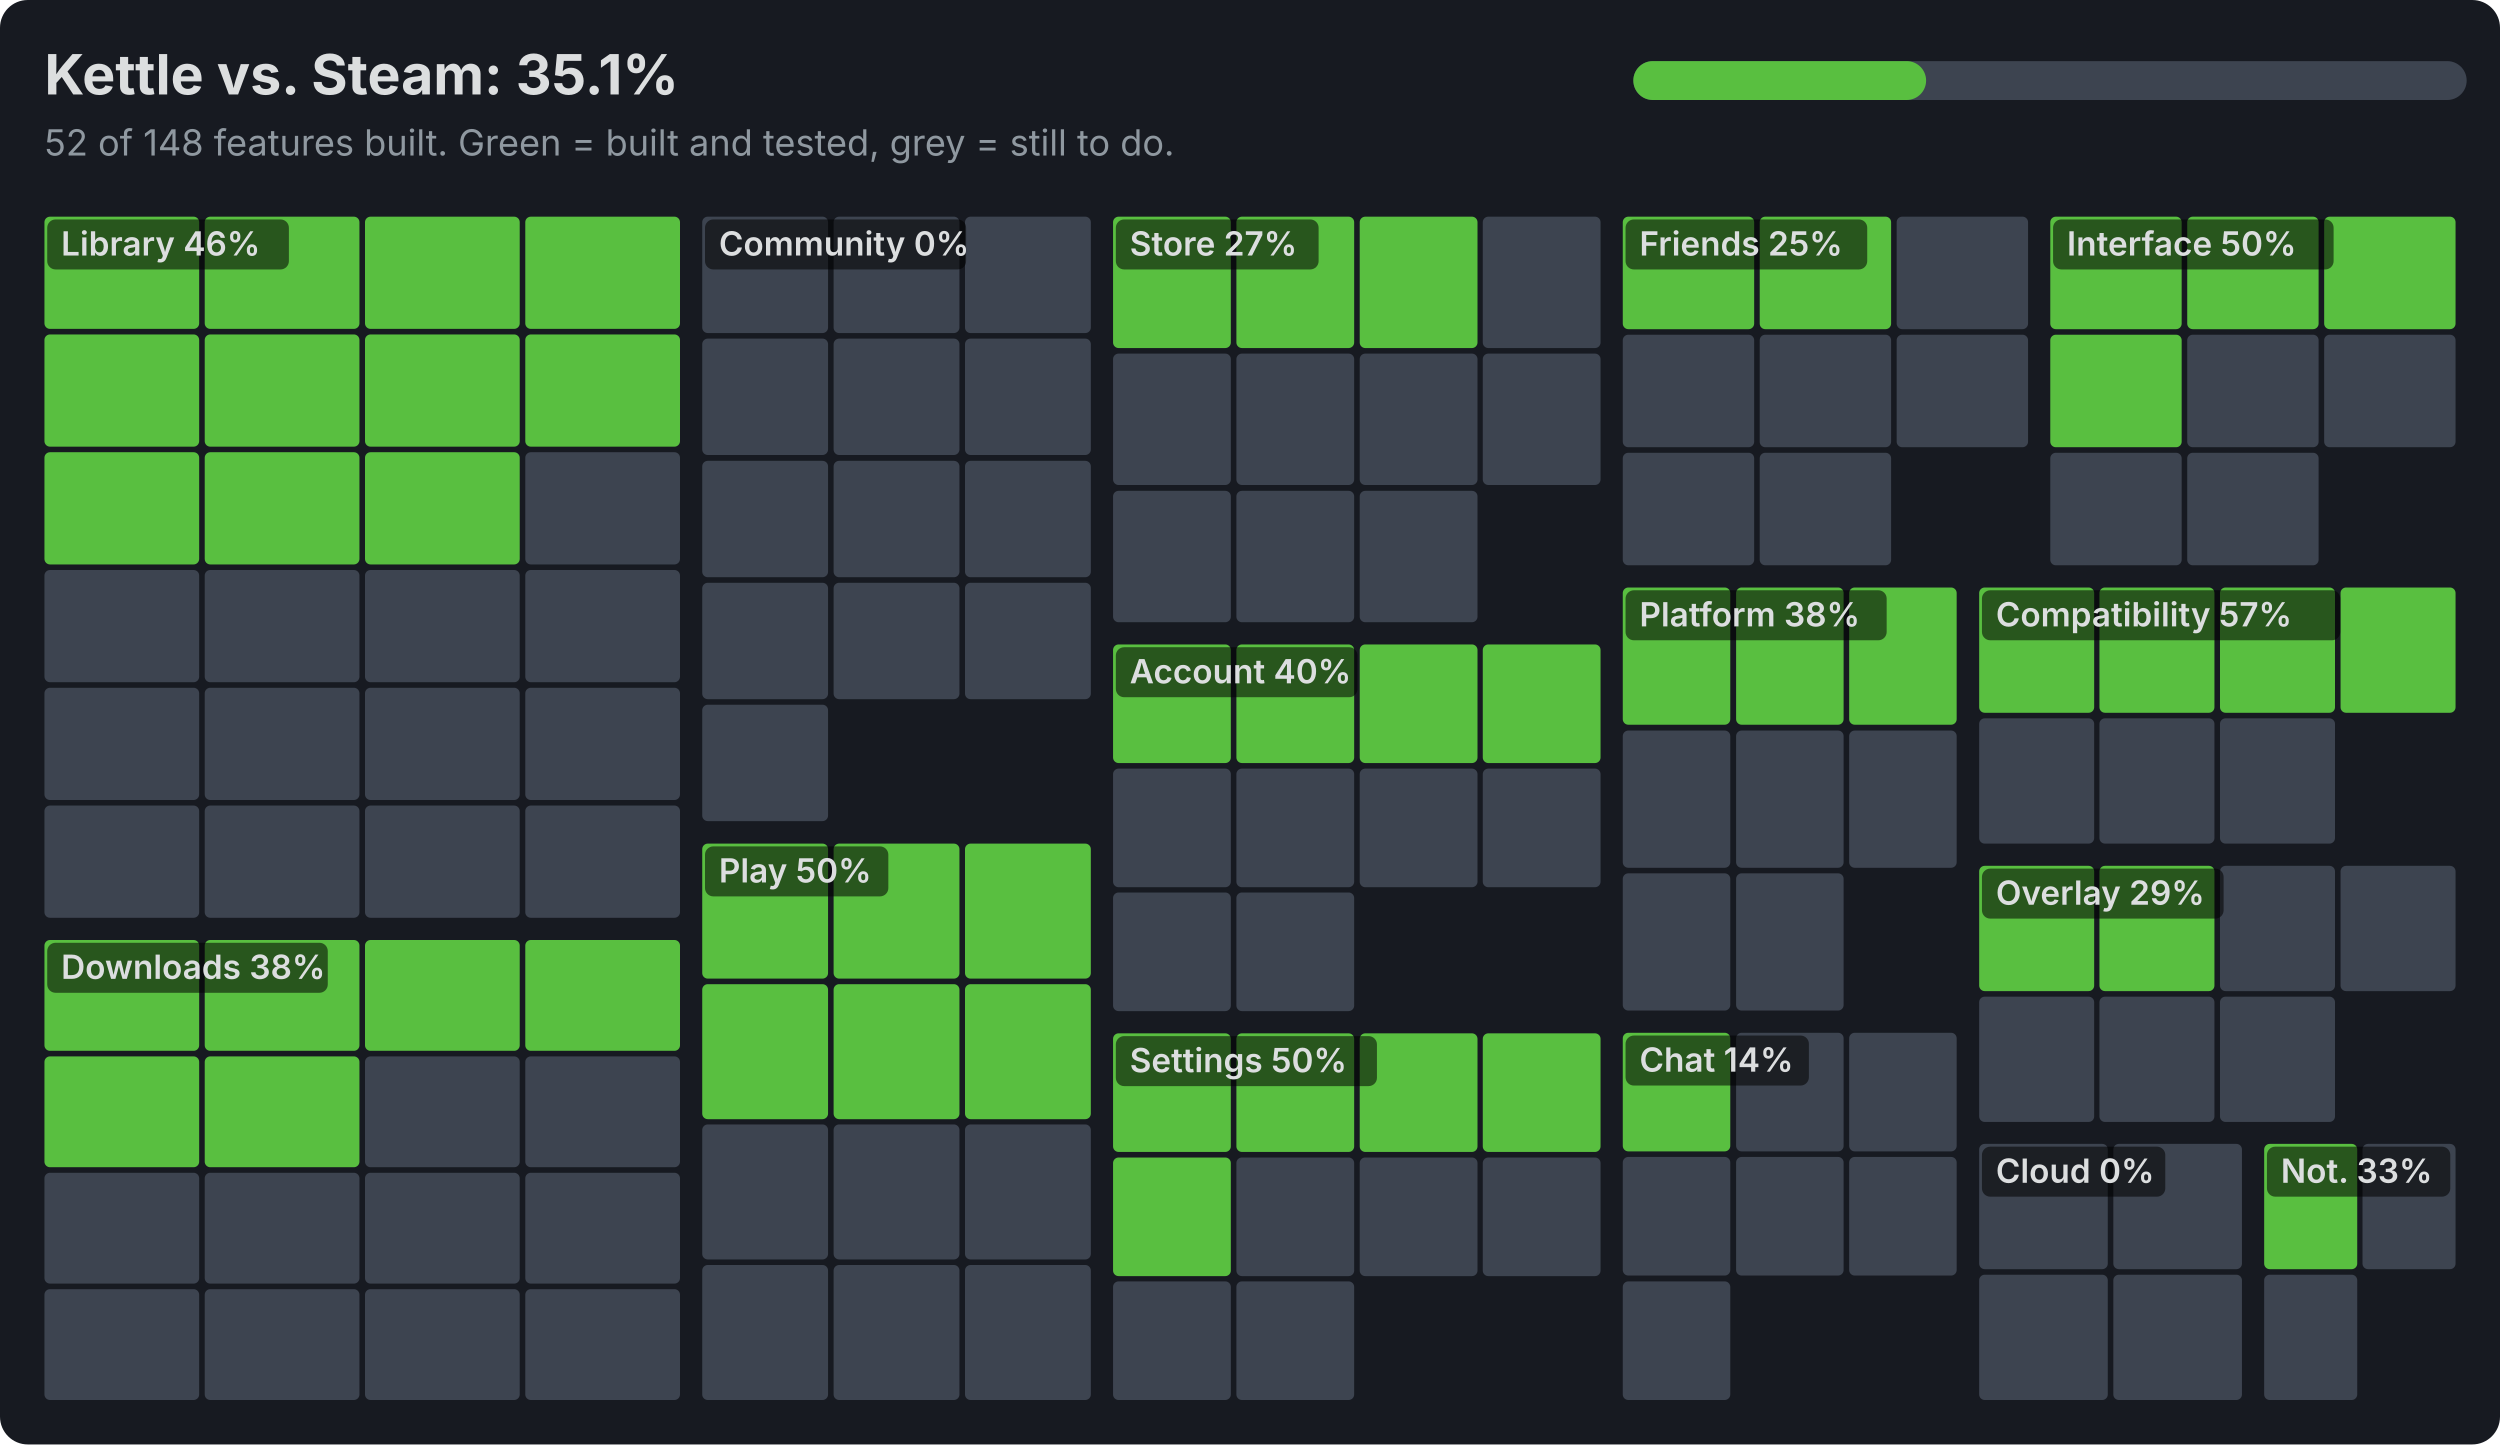
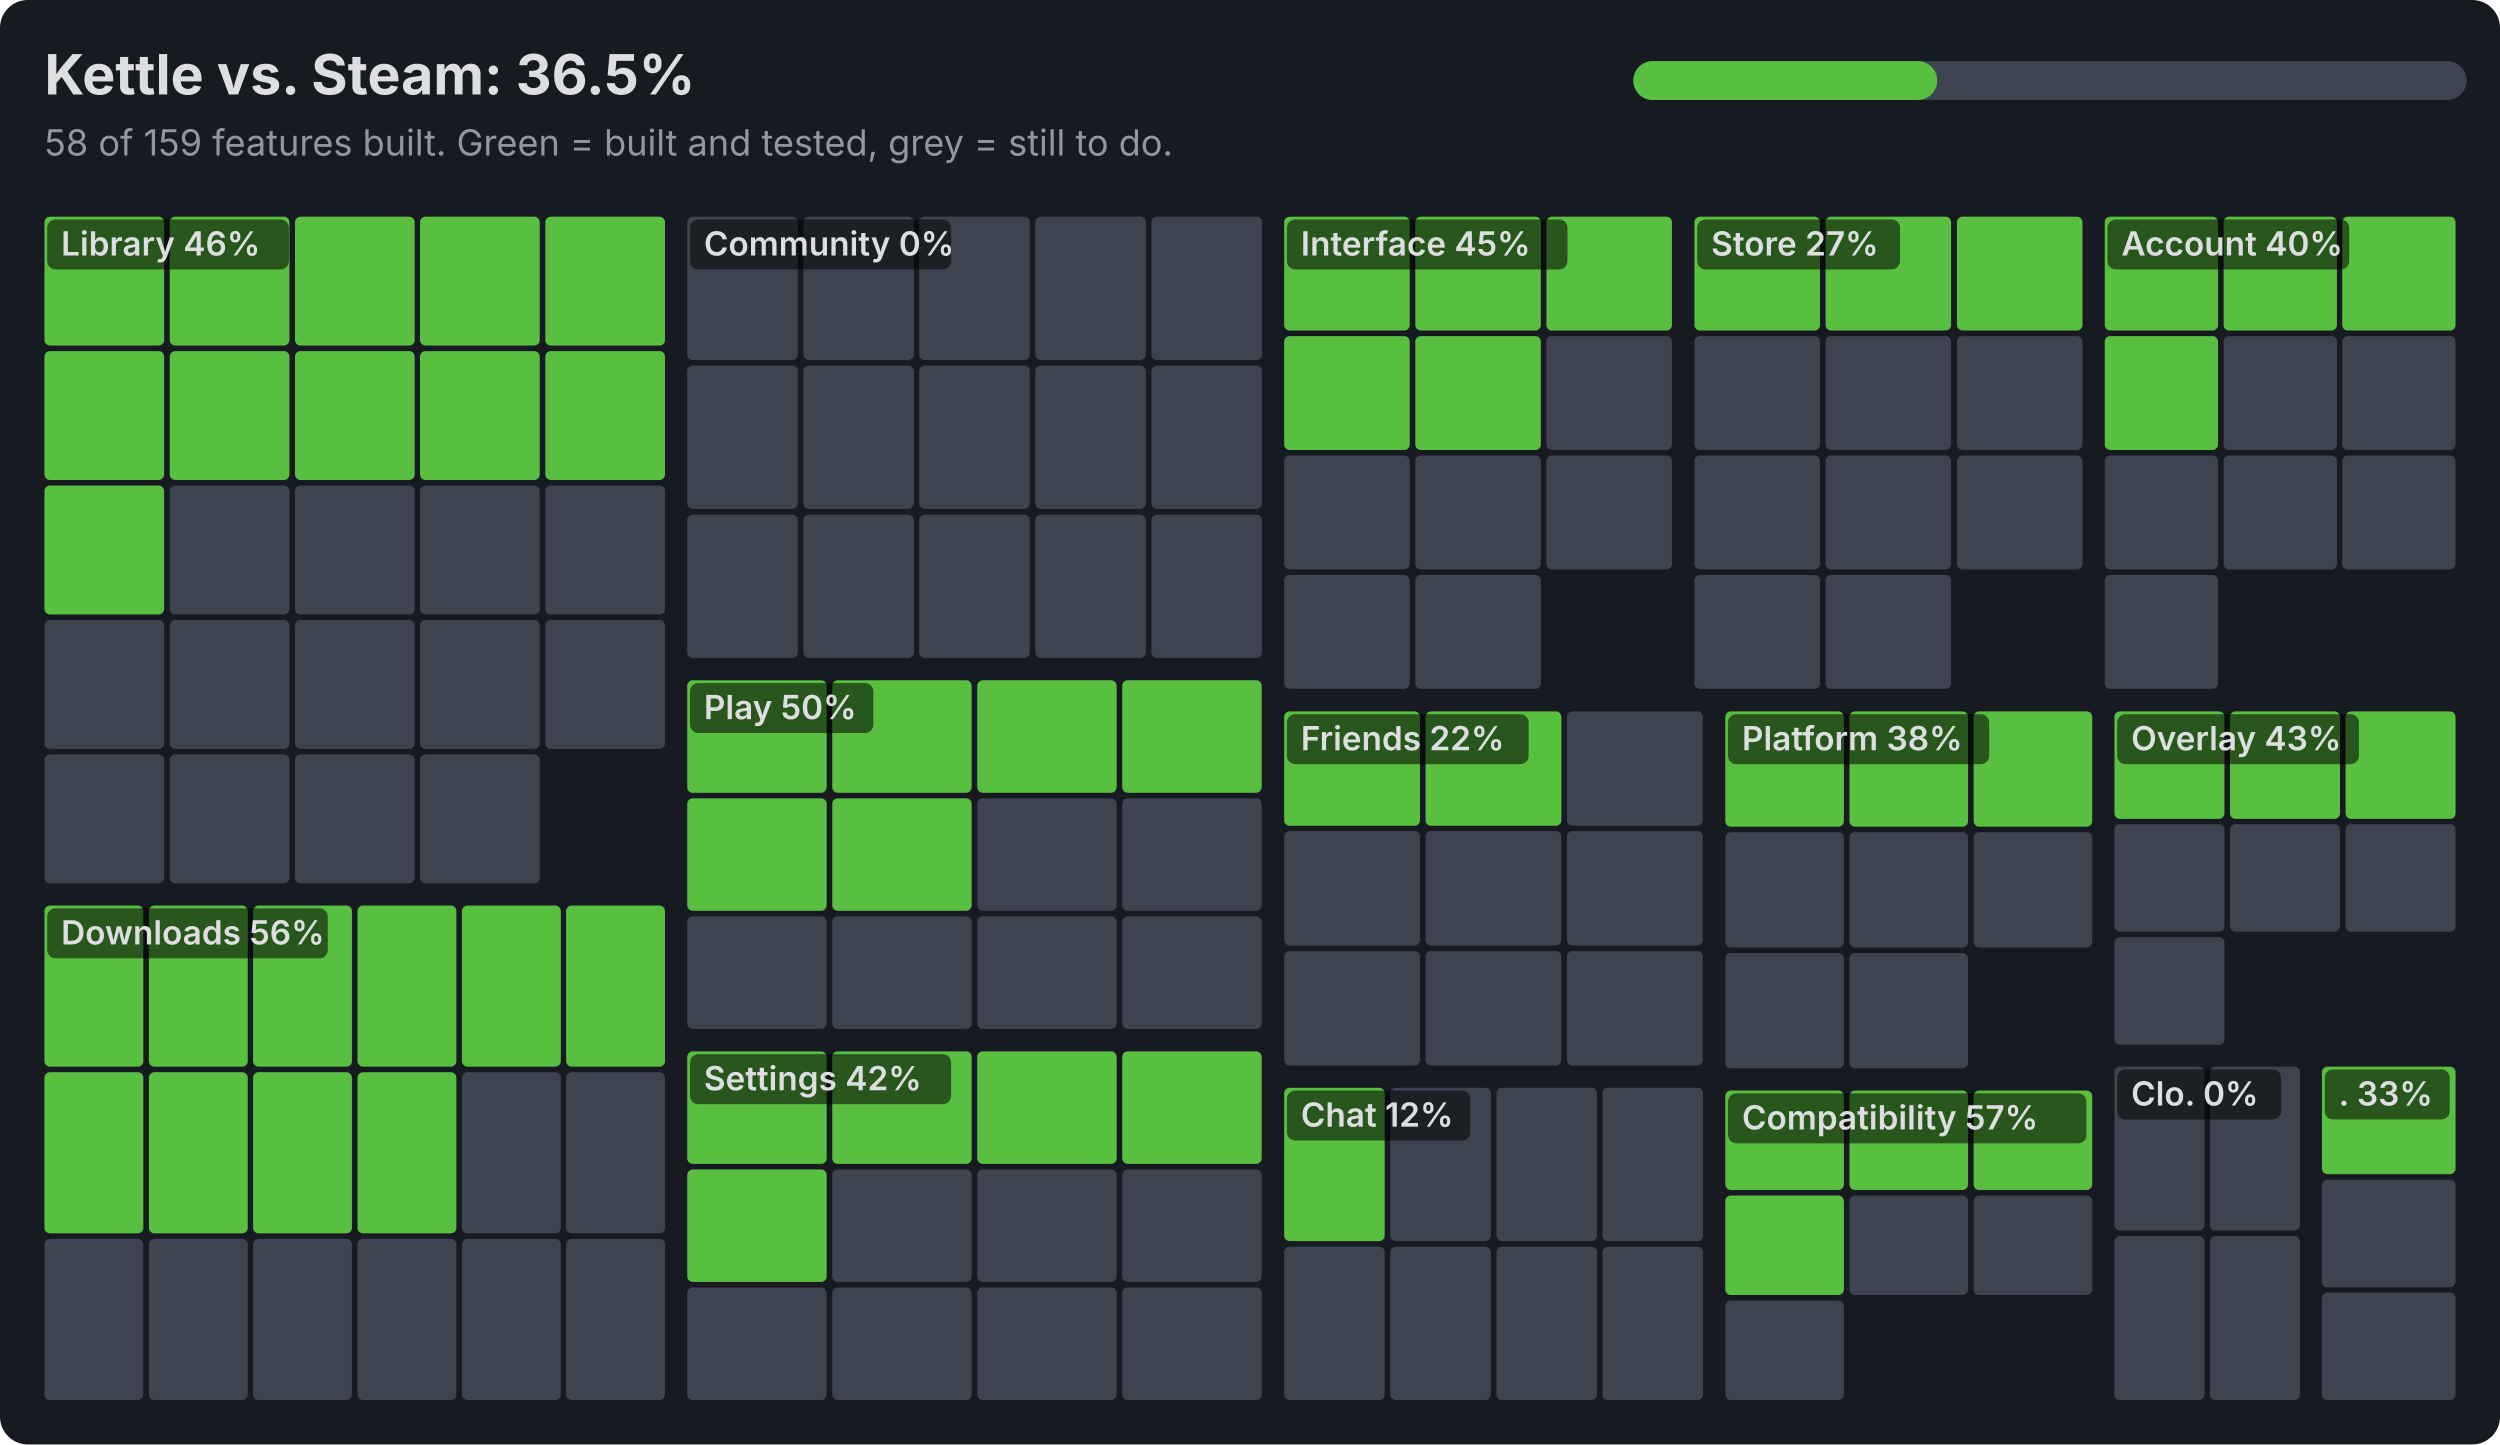
<svg xmlns="http://www.w3.org/2000/svg" width="900" height="520" viewBox="0 0 900 520" font-family="Inter, Segoe UI, sans-serif">
  <rect width="900" height="520" rx="10" fill="#171a21" />
-   <text x="16" y="34" font-size="20" font-weight="700" fill="#dcdedf">Kettle vs. Steam: 35.1%</text>
-   <text x="16" y="56" font-size="13" fill="#8f98a0">52 of 148 features built. Green = built and tested, grey = still to do.</text>
+   <text x="16" y="34" font-size="20" font-weight="700" fill="#dcdedf">Kettle vs. Steam: 36.5%</text>
+   <text x="16" y="56" font-size="13" fill="#8f98a0">58 of 159 features built. Green = built and tested, grey = still to do.</text>
  <rect x="588" y="22" width="300" height="14" rx="7" fill="#3d4450" />
-   <rect x="588" y="22" width="105.4" height="14" rx="7" fill="#59bf40" />
-   <rect x="16.0" y="78.0" width="55.7" height="40.4" rx="2" fill="#59bf40" />
-   <rect x="73.7" y="78.0" width="55.7" height="40.4" rx="2" fill="#59bf40" />
-   <rect x="131.4" y="78.0" width="55.7" height="40.4" rx="2" fill="#59bf40" />
-   <rect x="189.1" y="78.0" width="55.7" height="40.4" rx="2" fill="#59bf40" />
-   <rect x="16.0" y="120.4" width="55.7" height="40.4" rx="2" fill="#59bf40" />
-   <rect x="73.7" y="120.4" width="55.7" height="40.4" rx="2" fill="#59bf40" />
-   <rect x="131.4" y="120.4" width="55.7" height="40.4" rx="2" fill="#59bf40" />
-   <rect x="189.1" y="120.4" width="55.7" height="40.4" rx="2" fill="#59bf40" />
-   <rect x="16.0" y="162.8" width="55.7" height="40.4" rx="2" fill="#59bf40" />
-   <rect x="73.7" y="162.8" width="55.7" height="40.4" rx="2" fill="#59bf40" />
-   <rect x="131.4" y="162.8" width="55.7" height="40.4" rx="2" fill="#59bf40" />
-   <rect x="189.1" y="162.8" width="55.7" height="40.4" rx="2" fill="#3d4450" />
-   <rect x="16.0" y="205.2" width="55.7" height="40.4" rx="2" fill="#3d4450" />
-   <rect x="73.7" y="205.2" width="55.7" height="40.4" rx="2" fill="#3d4450" />
-   <rect x="131.4" y="205.2" width="55.7" height="40.4" rx="2" fill="#3d4450" />
-   <rect x="189.1" y="205.2" width="55.7" height="40.4" rx="2" fill="#3d4450" />
-   <rect x="16.0" y="247.6" width="55.7" height="40.4" rx="2" fill="#3d4450" />
-   <rect x="73.7" y="247.6" width="55.7" height="40.4" rx="2" fill="#3d4450" />
-   <rect x="131.4" y="247.6" width="55.7" height="40.4" rx="2" fill="#3d4450" />
-   <rect x="189.1" y="247.6" width="55.7" height="40.4" rx="2" fill="#3d4450" />
-   <rect x="16.0" y="290.0" width="55.7" height="40.4" rx="2" fill="#3d4450" />
-   <rect x="73.7" y="290.0" width="55.7" height="40.4" rx="2" fill="#3d4450" />
-   <rect x="131.4" y="290.0" width="55.7" height="40.4" rx="2" fill="#3d4450" />
-   <rect x="189.1" y="290.0" width="55.7" height="40.4" rx="2" fill="#3d4450" />
+   <rect x="588" y="22" width="109.4" height="14" rx="7" fill="#59bf40" />
+   <rect x="16.0" y="78.0" width="43.1" height="46.4" rx="2" fill="#59bf40" />
+   <rect x="61.1" y="78.0" width="43.1" height="46.4" rx="2" fill="#59bf40" />
+   <rect x="106.2" y="78.0" width="43.1" height="46.4" rx="2" fill="#59bf40" />
+   <rect x="151.2" y="78.0" width="43.1" height="46.4" rx="2" fill="#59bf40" />
+   <rect x="196.3" y="78.0" width="43.1" height="46.4" rx="2" fill="#59bf40" />
+   <rect x="16.0" y="126.4" width="43.1" height="46.4" rx="2" fill="#59bf40" />
+   <rect x="61.1" y="126.4" width="43.1" height="46.4" rx="2" fill="#59bf40" />
+   <rect x="106.2" y="126.4" width="43.1" height="46.4" rx="2" fill="#59bf40" />
+   <rect x="151.2" y="126.4" width="43.1" height="46.4" rx="2" fill="#59bf40" />
+   <rect x="196.3" y="126.4" width="43.1" height="46.4" rx="2" fill="#59bf40" />
+   <rect x="16.0" y="174.8" width="43.1" height="46.4" rx="2" fill="#59bf40" />
+   <rect x="61.1" y="174.8" width="43.1" height="46.4" rx="2" fill="#3d4450" />
+   <rect x="106.2" y="174.8" width="43.1" height="46.4" rx="2" fill="#3d4450" />
+   <rect x="151.2" y="174.8" width="43.1" height="46.4" rx="2" fill="#3d4450" />
+   <rect x="196.3" y="174.8" width="43.1" height="46.4" rx="2" fill="#3d4450" />
+   <rect x="16.0" y="223.2" width="43.1" height="46.4" rx="2" fill="#3d4450" />
+   <rect x="61.1" y="223.2" width="43.1" height="46.4" rx="2" fill="#3d4450" />
+   <rect x="106.2" y="223.2" width="43.1" height="46.4" rx="2" fill="#3d4450" />
+   <rect x="151.2" y="223.2" width="43.1" height="46.4" rx="2" fill="#3d4450" />
+   <rect x="196.3" y="223.2" width="43.1" height="46.4" rx="2" fill="#3d4450" />
+   <rect x="16.0" y="271.6" width="43.1" height="46.4" rx="2" fill="#3d4450" />
+   <rect x="61.1" y="271.6" width="43.1" height="46.4" rx="2" fill="#3d4450" />
+   <rect x="106.2" y="271.6" width="43.1" height="46.4" rx="2" fill="#3d4450" />
+   <rect x="151.2" y="271.6" width="43.1" height="46.4" rx="2" fill="#3d4450" />
  <rect x="17.0" y="79.0" width="87" height="18" rx="3" fill="#000" fill-opacity="0.55" />
  <text x="22.0" y="92.0" font-size="12" font-weight="600" fill="#dcdedf">Library 46%</text>
-   <rect x="16.0" y="338.4" width="55.7" height="39.9" rx="2" fill="#59bf40" />
-   <rect x="73.7" y="338.4" width="55.7" height="39.9" rx="2" fill="#59bf40" />
-   <rect x="131.4" y="338.4" width="55.7" height="39.9" rx="2" fill="#59bf40" />
-   <rect x="189.1" y="338.4" width="55.7" height="39.9" rx="2" fill="#59bf40" />
-   <rect x="16.0" y="380.3" width="55.7" height="39.9" rx="2" fill="#59bf40" />
-   <rect x="73.7" y="380.3" width="55.7" height="39.9" rx="2" fill="#59bf40" />
-   <rect x="131.4" y="380.3" width="55.7" height="39.9" rx="2" fill="#3d4450" />
-   <rect x="189.1" y="380.3" width="55.7" height="39.9" rx="2" fill="#3d4450" />
-   <rect x="16.0" y="422.2" width="55.7" height="39.9" rx="2" fill="#3d4450" />
-   <rect x="73.7" y="422.2" width="55.7" height="39.9" rx="2" fill="#3d4450" />
-   <rect x="131.4" y="422.2" width="55.7" height="39.9" rx="2" fill="#3d4450" />
-   <rect x="189.1" y="422.2" width="55.7" height="39.9" rx="2" fill="#3d4450" />
-   <rect x="16.0" y="464.1" width="55.7" height="39.9" rx="2" fill="#3d4450" />
-   <rect x="73.7" y="464.1" width="55.7" height="39.9" rx="2" fill="#3d4450" />
-   <rect x="131.4" y="464.1" width="55.7" height="39.9" rx="2" fill="#3d4450" />
-   <rect x="189.1" y="464.1" width="55.7" height="39.9" rx="2" fill="#3d4450" />
-   <rect x="17.0" y="339.4" width="101" height="18" rx="3" fill="#000" fill-opacity="0.55" />
-   <text x="22.0" y="352.4" font-size="12" font-weight="600" fill="#dcdedf">Downloads 38%</text>
-   <rect x="252.8" y="78.0" width="45.3" height="41.9" rx="2" fill="#3d4450" />
-   <rect x="300.1" y="78.0" width="45.3" height="41.9" rx="2" fill="#3d4450" />
-   <rect x="347.4" y="78.0" width="45.3" height="41.9" rx="2" fill="#3d4450" />
-   <rect x="252.8" y="121.9" width="45.3" height="41.9" rx="2" fill="#3d4450" />
-   <rect x="300.1" y="121.9" width="45.3" height="41.9" rx="2" fill="#3d4450" />
-   <rect x="347.4" y="121.9" width="45.3" height="41.9" rx="2" fill="#3d4450" />
-   <rect x="252.8" y="165.9" width="45.3" height="41.9" rx="2" fill="#3d4450" />
-   <rect x="300.1" y="165.9" width="45.3" height="41.9" rx="2" fill="#3d4450" />
-   <rect x="347.4" y="165.9" width="45.3" height="41.9" rx="2" fill="#3d4450" />
-   <rect x="252.8" y="209.8" width="45.3" height="41.9" rx="2" fill="#3d4450" />
-   <rect x="300.1" y="209.8" width="45.3" height="41.9" rx="2" fill="#3d4450" />
-   <rect x="347.4" y="209.8" width="45.3" height="41.9" rx="2" fill="#3d4450" />
-   <rect x="252.8" y="253.7" width="45.3" height="41.9" rx="2" fill="#3d4450" />
-   <rect x="253.8" y="79.0" width="94" height="18" rx="3" fill="#000" fill-opacity="0.55" />
-   <text x="258.8" y="92.0" font-size="12" font-weight="600" fill="#dcdedf">Community 0%</text>
-   <rect x="252.8" y="303.7" width="45.3" height="48.6" rx="2" fill="#59bf40" />
-   <rect x="300.1" y="303.7" width="45.3" height="48.6" rx="2" fill="#59bf40" />
-   <rect x="347.4" y="303.7" width="45.3" height="48.6" rx="2" fill="#59bf40" />
-   <rect x="252.8" y="354.3" width="45.3" height="48.6" rx="2" fill="#59bf40" />
-   <rect x="300.1" y="354.3" width="45.3" height="48.6" rx="2" fill="#59bf40" />
-   <rect x="347.4" y="354.3" width="45.3" height="48.6" rx="2" fill="#59bf40" />
-   <rect x="252.8" y="404.8" width="45.3" height="48.6" rx="2" fill="#3d4450" />
-   <rect x="300.1" y="404.8" width="45.3" height="48.6" rx="2" fill="#3d4450" />
-   <rect x="347.4" y="404.8" width="45.3" height="48.6" rx="2" fill="#3d4450" />
-   <rect x="252.8" y="455.4" width="45.3" height="48.6" rx="2" fill="#3d4450" />
-   <rect x="300.1" y="455.4" width="45.3" height="48.6" rx="2" fill="#3d4450" />
-   <rect x="347.4" y="455.4" width="45.3" height="48.6" rx="2" fill="#3d4450" />
-   <rect x="253.8" y="304.7" width="66" height="18" rx="3" fill="#000" fill-opacity="0.55" />
-   <text x="258.8" y="317.7" font-size="12" font-weight="600" fill="#dcdedf">Play 50%</text>
-   <rect x="400.7" y="78.0" width="42.4" height="47.3" rx="2" fill="#59bf40" />
-   <rect x="445.1" y="78.0" width="42.4" height="47.3" rx="2" fill="#59bf40" />
-   <rect x="489.5" y="78.0" width="42.4" height="47.3" rx="2" fill="#59bf40" />
-   <rect x="533.8" y="78.0" width="42.4" height="47.3" rx="2" fill="#3d4450" />
-   <rect x="400.7" y="127.3" width="42.4" height="47.3" rx="2" fill="#3d4450" />
-   <rect x="445.1" y="127.3" width="42.4" height="47.3" rx="2" fill="#3d4450" />
-   <rect x="489.5" y="127.3" width="42.4" height="47.3" rx="2" fill="#3d4450" />
-   <rect x="533.8" y="127.3" width="42.4" height="47.3" rx="2" fill="#3d4450" />
-   <rect x="400.7" y="176.7" width="42.4" height="47.3" rx="2" fill="#3d4450" />
-   <rect x="445.1" y="176.7" width="42.4" height="47.3" rx="2" fill="#3d4450" />
-   <rect x="489.5" y="176.7" width="42.4" height="47.3" rx="2" fill="#3d4450" />
-   <rect x="401.7" y="79.0" width="73" height="18" rx="3" fill="#000" fill-opacity="0.55" />
-   <text x="406.7" y="92.0" font-size="12" font-weight="600" fill="#dcdedf">Store 27%</text>
-   <rect x="400.7" y="232.0" width="42.4" height="42.7" rx="2" fill="#59bf40" />
-   <rect x="445.1" y="232.0" width="42.4" height="42.7" rx="2" fill="#59bf40" />
-   <rect x="489.5" y="232.0" width="42.4" height="42.7" rx="2" fill="#59bf40" />
-   <rect x="533.8" y="232.0" width="42.4" height="42.7" rx="2" fill="#59bf40" />
-   <rect x="400.7" y="276.7" width="42.4" height="42.7" rx="2" fill="#3d4450" />
-   <rect x="445.1" y="276.7" width="42.4" height="42.7" rx="2" fill="#3d4450" />
-   <rect x="489.5" y="276.7" width="42.4" height="42.7" rx="2" fill="#3d4450" />
-   <rect x="533.8" y="276.7" width="42.4" height="42.7" rx="2" fill="#3d4450" />
-   <rect x="400.7" y="321.3" width="42.4" height="42.7" rx="2" fill="#3d4450" />
-   <rect x="445.1" y="321.3" width="42.4" height="42.7" rx="2" fill="#3d4450" />
-   <rect x="401.7" y="233.0" width="87" height="18" rx="3" fill="#000" fill-opacity="0.55" />
-   <text x="406.7" y="246.0" font-size="12" font-weight="600" fill="#dcdedf">Account 40%</text>
-   <rect x="400.7" y="372.0" width="42.4" height="42.7" rx="2" fill="#59bf40" />
-   <rect x="445.1" y="372.0" width="42.4" height="42.7" rx="2" fill="#59bf40" />
-   <rect x="489.5" y="372.0" width="42.4" height="42.7" rx="2" fill="#59bf40" />
-   <rect x="533.8" y="372.0" width="42.4" height="42.7" rx="2" fill="#59bf40" />
-   <rect x="400.7" y="416.7" width="42.4" height="42.7" rx="2" fill="#59bf40" />
-   <rect x="445.1" y="416.7" width="42.4" height="42.7" rx="2" fill="#3d4450" />
-   <rect x="489.5" y="416.7" width="42.4" height="42.7" rx="2" fill="#3d4450" />
-   <rect x="533.8" y="416.7" width="42.4" height="42.7" rx="2" fill="#3d4450" />
-   <rect x="400.7" y="461.3" width="42.4" height="42.7" rx="2" fill="#3d4450" />
-   <rect x="445.1" y="461.3" width="42.4" height="42.7" rx="2" fill="#3d4450" />
-   <rect x="401.7" y="373.0" width="94" height="18" rx="3" fill="#000" fill-opacity="0.55" />
-   <text x="406.7" y="386.0" font-size="12" font-weight="600" fill="#dcdedf">Settings 50%</text>
-   <rect x="584.2" y="78.0" width="47.3" height="40.5" rx="2" fill="#59bf40" />
-   <rect x="633.5" y="78.0" width="47.3" height="40.5" rx="2" fill="#59bf40" />
-   <rect x="682.8" y="78.0" width="47.3" height="40.5" rx="2" fill="#3d4450" />
-   <rect x="584.2" y="120.5" width="47.3" height="40.5" rx="2" fill="#3d4450" />
-   <rect x="633.5" y="120.5" width="47.3" height="40.5" rx="2" fill="#3d4450" />
-   <rect x="682.8" y="120.5" width="47.3" height="40.5" rx="2" fill="#3d4450" />
-   <rect x="584.2" y="163.0" width="47.3" height="40.5" rx="2" fill="#3d4450" />
-   <rect x="633.5" y="163.0" width="47.3" height="40.5" rx="2" fill="#3d4450" />
-   <rect x="585.2" y="79.0" width="87" height="18" rx="3" fill="#000" fill-opacity="0.55" />
-   <text x="590.2" y="92.0" font-size="12" font-weight="600" fill="#dcdedf">Friends 25%</text>
-   <rect x="738.1" y="78.0" width="47.3" height="40.5" rx="2" fill="#59bf40" />
-   <rect x="787.4" y="78.0" width="47.3" height="40.5" rx="2" fill="#59bf40" />
-   <rect x="836.7" y="78.0" width="47.3" height="40.5" rx="2" fill="#59bf40" />
-   <rect x="738.1" y="120.5" width="47.3" height="40.5" rx="2" fill="#59bf40" />
-   <rect x="787.4" y="120.5" width="47.3" height="40.5" rx="2" fill="#3d4450" />
-   <rect x="836.7" y="120.5" width="47.3" height="40.5" rx="2" fill="#3d4450" />
-   <rect x="738.1" y="163.0" width="47.3" height="40.5" rx="2" fill="#3d4450" />
-   <rect x="787.4" y="163.0" width="47.3" height="40.5" rx="2" fill="#3d4450" />
-   <rect x="739.1" y="79.0" width="101" height="18" rx="3" fill="#000" fill-opacity="0.55" />
-   <text x="744.1" y="92.0" font-size="12" font-weight="600" fill="#dcdedf">Interface 50%</text>
-   <rect x="584.2" y="211.5" width="38.7" height="49.4" rx="2" fill="#59bf40" />
-   <rect x="625.0" y="211.5" width="38.7" height="49.4" rx="2" fill="#59bf40" />
-   <rect x="665.7" y="211.5" width="38.7" height="49.4" rx="2" fill="#59bf40" />
-   <rect x="584.2" y="263.0" width="38.7" height="49.4" rx="2" fill="#3d4450" />
-   <rect x="625.0" y="263.0" width="38.7" height="49.4" rx="2" fill="#3d4450" />
-   <rect x="665.7" y="263.0" width="38.7" height="49.4" rx="2" fill="#3d4450" />
-   <rect x="584.2" y="314.4" width="38.7" height="49.4" rx="2" fill="#3d4450" />
-   <rect x="625.0" y="314.4" width="38.7" height="49.4" rx="2" fill="#3d4450" />
-   <rect x="585.2" y="212.5" width="94" height="18" rx="3" fill="#000" fill-opacity="0.55" />
-   <text x="590.2" y="225.5" font-size="12" font-weight="600" fill="#dcdedf">Platform 38%</text>
-   <rect x="584.2" y="371.8" width="38.7" height="42.7" rx="2" fill="#59bf40" />
-   <rect x="625.0" y="371.8" width="38.7" height="42.7" rx="2" fill="#3d4450" />
-   <rect x="665.7" y="371.8" width="38.7" height="42.7" rx="2" fill="#3d4450" />
-   <rect x="584.2" y="416.5" width="38.7" height="42.7" rx="2" fill="#3d4450" />
-   <rect x="625.0" y="416.5" width="38.7" height="42.7" rx="2" fill="#3d4450" />
-   <rect x="665.7" y="416.5" width="38.7" height="42.7" rx="2" fill="#3d4450" />
-   <rect x="584.2" y="461.3" width="38.7" height="42.7" rx="2" fill="#3d4450" />
-   <rect x="585.2" y="372.8" width="66" height="18" rx="3" fill="#000" fill-opacity="0.55" />
-   <text x="590.2" y="385.8" font-size="12" font-weight="600" fill="#dcdedf">Chat 14%</text>
-   <rect x="712.5" y="211.5" width="41.4" height="45.1" rx="2" fill="#59bf40" />
-   <rect x="755.8" y="211.5" width="41.4" height="45.1" rx="2" fill="#59bf40" />
-   <rect x="799.2" y="211.5" width="41.4" height="45.1" rx="2" fill="#59bf40" />
-   <rect x="842.6" y="211.5" width="41.4" height="45.1" rx="2" fill="#59bf40" />
-   <rect x="712.5" y="258.6" width="41.4" height="45.1" rx="2" fill="#3d4450" />
-   <rect x="755.8" y="258.6" width="41.4" height="45.1" rx="2" fill="#3d4450" />
-   <rect x="799.2" y="258.6" width="41.4" height="45.1" rx="2" fill="#3d4450" />
-   <rect x="713.5" y="212.5" width="129" height="18" rx="3" fill="#000" fill-opacity="0.55" />
-   <text x="718.5" y="225.5" font-size="12" font-weight="600" fill="#dcdedf">Compatibility 57%</text>
-   <rect x="712.5" y="311.7" width="41.4" height="45.1" rx="2" fill="#59bf40" />
-   <rect x="755.8" y="311.7" width="41.4" height="45.1" rx="2" fill="#59bf40" />
-   <rect x="799.2" y="311.7" width="41.4" height="45.1" rx="2" fill="#3d4450" />
-   <rect x="842.6" y="311.7" width="41.4" height="45.1" rx="2" fill="#3d4450" />
-   <rect x="712.5" y="358.8" width="41.4" height="45.1" rx="2" fill="#3d4450" />
-   <rect x="755.8" y="358.8" width="41.4" height="45.1" rx="2" fill="#3d4450" />
-   <rect x="799.2" y="358.8" width="41.4" height="45.1" rx="2" fill="#3d4450" />
-   <rect x="713.5" y="312.7" width="87" height="18" rx="3" fill="#000" fill-opacity="0.55" />
-   <text x="718.5" y="325.7" font-size="12" font-weight="600" fill="#dcdedf">Overlay 29%</text>
-   <rect x="712.5" y="411.8" width="46.3" height="45.1" rx="2" fill="#3d4450" />
-   <rect x="760.8" y="411.8" width="46.3" height="45.1" rx="2" fill="#3d4450" />
-   <rect x="712.5" y="458.9" width="46.3" height="45.1" rx="2" fill="#3d4450" />
-   <rect x="760.8" y="458.9" width="46.3" height="45.1" rx="2" fill="#3d4450" />
-   <rect x="713.5" y="412.8" width="66" height="18" rx="3" fill="#000" fill-opacity="0.55" />
-   <text x="718.5" y="425.8" font-size="12" font-weight="600" fill="#dcdedf">Cloud 0%</text>
-   <rect x="815.1" y="411.8" width="33.5" height="45.1" rx="2" fill="#59bf40" />
-   <rect x="850.5" y="411.8" width="33.5" height="45.1" rx="2" fill="#3d4450" />
-   <rect x="815.1" y="458.9" width="33.5" height="45.1" rx="2" fill="#3d4450" />
-   <rect x="816.1" y="412.8" width="66" height="18" rx="3" fill="#000" fill-opacity="0.55" />
-   <text x="821.1" y="425.8" font-size="12" font-weight="600" fill="#dcdedf">Not. 33%</text>
+   <rect x="16.0" y="326.0" width="35.6" height="58.0" rx="2" fill="#59bf40" />
+   <rect x="53.6" y="326.0" width="35.6" height="58.0" rx="2" fill="#59bf40" />
+   <rect x="91.1" y="326.0" width="35.6" height="58.0" rx="2" fill="#59bf40" />
+   <rect x="128.7" y="326.0" width="35.6" height="58.0" rx="2" fill="#59bf40" />
+   <rect x="166.3" y="326.0" width="35.6" height="58.0" rx="2" fill="#59bf40" />
+   <rect x="203.8" y="326.0" width="35.6" height="58.0" rx="2" fill="#59bf40" />
+   <rect x="16.0" y="386.0" width="35.6" height="58.0" rx="2" fill="#59bf40" />
+   <rect x="53.6" y="386.0" width="35.6" height="58.0" rx="2" fill="#59bf40" />
+   <rect x="91.1" y="386.0" width="35.6" height="58.0" rx="2" fill="#59bf40" />
+   <rect x="128.7" y="386.0" width="35.6" height="58.0" rx="2" fill="#59bf40" />
+   <rect x="166.3" y="386.0" width="35.6" height="58.0" rx="2" fill="#3d4450" />
+   <rect x="203.8" y="386.0" width="35.6" height="58.0" rx="2" fill="#3d4450" />
+   <rect x="16.0" y="446.0" width="35.6" height="58.0" rx="2" fill="#3d4450" />
+   <rect x="53.6" y="446.0" width="35.6" height="58.0" rx="2" fill="#3d4450" />
+   <rect x="91.1" y="446.0" width="35.6" height="58.0" rx="2" fill="#3d4450" />
+   <rect x="128.7" y="446.0" width="35.6" height="58.0" rx="2" fill="#3d4450" />
+   <rect x="166.3" y="446.0" width="35.6" height="58.0" rx="2" fill="#3d4450" />
+   <rect x="203.8" y="446.0" width="35.6" height="58.0" rx="2" fill="#3d4450" />
+   <rect x="17.0" y="327.0" width="101" height="18" rx="3" fill="#000" fill-opacity="0.55" />
+   <text x="22.0" y="340.0" font-size="12" font-weight="600" fill="#dcdedf">Downloads 56%</text>
+   <rect x="247.4" y="78.0" width="39.8" height="51.6" rx="2" fill="#3d4450" />
+   <rect x="289.2" y="78.0" width="39.8" height="51.6" rx="2" fill="#3d4450" />
+   <rect x="330.9" y="78.0" width="39.8" height="51.6" rx="2" fill="#3d4450" />
+   <rect x="372.7" y="78.0" width="39.8" height="51.6" rx="2" fill="#3d4450" />
+   <rect x="414.5" y="78.0" width="39.8" height="51.6" rx="2" fill="#3d4450" />
+   <rect x="247.4" y="131.6" width="39.8" height="51.6" rx="2" fill="#3d4450" />
+   <rect x="289.2" y="131.6" width="39.8" height="51.6" rx="2" fill="#3d4450" />
+   <rect x="330.9" y="131.6" width="39.8" height="51.6" rx="2" fill="#3d4450" />
+   <rect x="372.7" y="131.6" width="39.8" height="51.6" rx="2" fill="#3d4450" />
+   <rect x="414.5" y="131.6" width="39.8" height="51.6" rx="2" fill="#3d4450" />
+   <rect x="247.4" y="185.3" width="39.8" height="51.6" rx="2" fill="#3d4450" />
+   <rect x="289.2" y="185.3" width="39.8" height="51.6" rx="2" fill="#3d4450" />
+   <rect x="330.9" y="185.3" width="39.8" height="51.6" rx="2" fill="#3d4450" />
+   <rect x="372.7" y="185.3" width="39.8" height="51.6" rx="2" fill="#3d4450" />
+   <rect x="414.5" y="185.3" width="39.8" height="51.6" rx="2" fill="#3d4450" />
+   <rect x="248.4" y="79.0" width="94" height="18" rx="3" fill="#000" fill-opacity="0.55" />
+   <text x="253.4" y="92.0" font-size="12" font-weight="600" fill="#dcdedf">Community 0%</text>
+   <rect x="247.4" y="244.9" width="50.2" height="40.5" rx="2" fill="#59bf40" />
+   <rect x="299.6" y="244.9" width="50.2" height="40.5" rx="2" fill="#59bf40" />
+   <rect x="351.8" y="244.9" width="50.2" height="40.5" rx="2" fill="#59bf40" />
+   <rect x="404.0" y="244.9" width="50.2" height="40.5" rx="2" fill="#59bf40" />
+   <rect x="247.4" y="287.4" width="50.2" height="40.5" rx="2" fill="#59bf40" />
+   <rect x="299.6" y="287.4" width="50.2" height="40.5" rx="2" fill="#59bf40" />
+   <rect x="351.8" y="287.4" width="50.2" height="40.5" rx="2" fill="#3d4450" />
+   <rect x="404.0" y="287.4" width="50.2" height="40.5" rx="2" fill="#3d4450" />
+   <rect x="247.4" y="329.9" width="50.2" height="40.5" rx="2" fill="#3d4450" />
+   <rect x="299.6" y="329.9" width="50.2" height="40.5" rx="2" fill="#3d4450" />
+   <rect x="351.8" y="329.9" width="50.2" height="40.5" rx="2" fill="#3d4450" />
+   <rect x="404.0" y="329.9" width="50.2" height="40.5" rx="2" fill="#3d4450" />
+   <rect x="248.4" y="245.9" width="66" height="18" rx="3" fill="#000" fill-opacity="0.55" />
+   <text x="253.4" y="258.9" font-size="12" font-weight="600" fill="#dcdedf">Play 50%</text>
+   <rect x="247.4" y="378.5" width="50.2" height="40.5" rx="2" fill="#59bf40" />
+   <rect x="299.6" y="378.5" width="50.2" height="40.5" rx="2" fill="#59bf40" />
+   <rect x="351.8" y="378.5" width="50.2" height="40.5" rx="2" fill="#59bf40" />
+   <rect x="404.0" y="378.5" width="50.2" height="40.5" rx="2" fill="#59bf40" />
+   <rect x="247.4" y="421.0" width="50.2" height="40.5" rx="2" fill="#59bf40" />
+   <rect x="299.6" y="421.0" width="50.2" height="40.5" rx="2" fill="#3d4450" />
+   <rect x="351.8" y="421.0" width="50.2" height="40.5" rx="2" fill="#3d4450" />
+   <rect x="404.0" y="421.0" width="50.2" height="40.5" rx="2" fill="#3d4450" />
+   <rect x="247.4" y="463.5" width="50.2" height="40.5" rx="2" fill="#3d4450" />
+   <rect x="299.6" y="463.5" width="50.2" height="40.5" rx="2" fill="#3d4450" />
+   <rect x="351.8" y="463.5" width="50.2" height="40.5" rx="2" fill="#3d4450" />
+   <rect x="404.0" y="463.5" width="50.2" height="40.5" rx="2" fill="#3d4450" />
+   <rect x="248.4" y="379.5" width="94" height="18" rx="3" fill="#000" fill-opacity="0.55" />
+   <text x="253.4" y="392.5" font-size="12" font-weight="600" fill="#dcdedf">Settings 42%</text>
+   <rect x="462.3" y="78.0" width="45.2" height="41.0" rx="2" fill="#59bf40" />
+   <rect x="509.5" y="78.0" width="45.2" height="41.0" rx="2" fill="#59bf40" />
+   <rect x="556.7" y="78.0" width="45.2" height="41.0" rx="2" fill="#59bf40" />
+   <rect x="462.3" y="121.0" width="45.2" height="41.0" rx="2" fill="#59bf40" />
+   <rect x="509.5" y="121.0" width="45.2" height="41.0" rx="2" fill="#59bf40" />
+   <rect x="556.7" y="121.0" width="45.2" height="41.0" rx="2" fill="#3d4450" />
+   <rect x="462.3" y="164.0" width="45.2" height="41.0" rx="2" fill="#3d4450" />
+   <rect x="509.5" y="164.0" width="45.2" height="41.0" rx="2" fill="#3d4450" />
+   <rect x="556.7" y="164.0" width="45.2" height="41.0" rx="2" fill="#3d4450" />
+   <rect x="462.3" y="207.0" width="45.2" height="41.0" rx="2" fill="#3d4450" />
+   <rect x="509.5" y="207.0" width="45.2" height="41.0" rx="2" fill="#3d4450" />
+   <rect x="463.3" y="79.0" width="101" height="18" rx="3" fill="#000" fill-opacity="0.55" />
+   <text x="468.3" y="92.0" font-size="12" font-weight="600" fill="#dcdedf">Interface 45%</text>
+   <rect x="610.0" y="78.0" width="45.2" height="41.0" rx="2" fill="#59bf40" />
+   <rect x="657.2" y="78.0" width="45.2" height="41.0" rx="2" fill="#59bf40" />
+   <rect x="704.5" y="78.0" width="45.2" height="41.0" rx="2" fill="#59bf40" />
+   <rect x="610.0" y="121.0" width="45.2" height="41.0" rx="2" fill="#3d4450" />
+   <rect x="657.2" y="121.0" width="45.2" height="41.0" rx="2" fill="#3d4450" />
+   <rect x="704.5" y="121.0" width="45.2" height="41.0" rx="2" fill="#3d4450" />
+   <rect x="610.0" y="164.0" width="45.2" height="41.0" rx="2" fill="#3d4450" />
+   <rect x="657.2" y="164.0" width="45.2" height="41.0" rx="2" fill="#3d4450" />
+   <rect x="704.5" y="164.0" width="45.2" height="41.0" rx="2" fill="#3d4450" />
+   <rect x="610.0" y="207.0" width="45.2" height="41.0" rx="2" fill="#3d4450" />
+   <rect x="657.2" y="207.0" width="45.2" height="41.0" rx="2" fill="#3d4450" />
+   <rect x="611.0" y="79.0" width="73" height="18" rx="3" fill="#000" fill-opacity="0.55" />
+   <text x="616.0" y="92.0" font-size="12" font-weight="600" fill="#dcdedf">Store 27%</text>
+   <rect x="757.7" y="78.0" width="40.8" height="41.0" rx="2" fill="#59bf40" />
+   <rect x="800.5" y="78.0" width="40.8" height="41.0" rx="2" fill="#59bf40" />
+   <rect x="843.2" y="78.0" width="40.8" height="41.0" rx="2" fill="#59bf40" />
+   <rect x="757.7" y="121.0" width="40.8" height="41.0" rx="2" fill="#59bf40" />
+   <rect x="800.5" y="121.0" width="40.8" height="41.0" rx="2" fill="#3d4450" />
+   <rect x="843.2" y="121.0" width="40.8" height="41.0" rx="2" fill="#3d4450" />
+   <rect x="757.7" y="164.0" width="40.8" height="41.0" rx="2" fill="#3d4450" />
+   <rect x="800.5" y="164.0" width="40.8" height="41.0" rx="2" fill="#3d4450" />
+   <rect x="843.2" y="164.0" width="40.8" height="41.0" rx="2" fill="#3d4450" />
+   <rect x="757.7" y="207.0" width="40.8" height="41.0" rx="2" fill="#3d4450" />
+   <rect x="758.7" y="79.0" width="87" height="18" rx="3" fill="#000" fill-opacity="0.55" />
+   <text x="763.7" y="92.0" font-size="12" font-weight="600" fill="#dcdedf">Account 40%</text>
+   <rect x="462.3" y="256.1" width="48.9" height="41.2" rx="2" fill="#59bf40" />
+   <rect x="513.2" y="256.1" width="48.9" height="41.2" rx="2" fill="#59bf40" />
+   <rect x="564.1" y="256.1" width="48.9" height="41.2" rx="2" fill="#3d4450" />
+   <rect x="462.3" y="299.2" width="48.9" height="41.2" rx="2" fill="#3d4450" />
+   <rect x="513.2" y="299.2" width="48.9" height="41.2" rx="2" fill="#3d4450" />
+   <rect x="564.1" y="299.2" width="48.9" height="41.2" rx="2" fill="#3d4450" />
+   <rect x="462.3" y="342.4" width="48.9" height="41.2" rx="2" fill="#3d4450" />
+   <rect x="513.2" y="342.4" width="48.9" height="41.2" rx="2" fill="#3d4450" />
+   <rect x="564.1" y="342.4" width="48.9" height="41.2" rx="2" fill="#3d4450" />
+   <rect x="463.3" y="257.1" width="87" height="18" rx="3" fill="#000" fill-opacity="0.55" />
+   <text x="468.3" y="270.1" font-size="12" font-weight="600" fill="#dcdedf">Friends 22%</text>
+   <rect x="462.3" y="391.6" width="36.2" height="55.2" rx="2" fill="#59bf40" />
+   <rect x="500.5" y="391.6" width="36.2" height="55.2" rx="2" fill="#3d4450" />
+   <rect x="538.7" y="391.6" width="36.2" height="55.2" rx="2" fill="#3d4450" />
+   <rect x="576.9" y="391.6" width="36.2" height="55.2" rx="2" fill="#3d4450" />
+   <rect x="462.3" y="448.8" width="36.2" height="55.2" rx="2" fill="#3d4450" />
+   <rect x="500.5" y="448.8" width="36.2" height="55.2" rx="2" fill="#3d4450" />
+   <rect x="538.7" y="448.8" width="36.2" height="55.2" rx="2" fill="#3d4450" />
+   <rect x="576.9" y="448.8" width="36.2" height="55.2" rx="2" fill="#3d4450" />
+   <rect x="463.3" y="392.6" width="66" height="18" rx="3" fill="#000" fill-opacity="0.55" />
+   <text x="468.3" y="405.6" font-size="12" font-weight="600" fill="#dcdedf">Chat 12%</text>
+   <rect x="621.1" y="256.1" width="42.7" height="41.5" rx="2" fill="#59bf40" />
+   <rect x="665.8" y="256.1" width="42.7" height="41.5" rx="2" fill="#59bf40" />
+   <rect x="710.5" y="256.1" width="42.7" height="41.5" rx="2" fill="#59bf40" />
+   <rect x="621.1" y="299.6" width="42.7" height="41.5" rx="2" fill="#3d4450" />
+   <rect x="665.8" y="299.6" width="42.7" height="41.5" rx="2" fill="#3d4450" />
+   <rect x="710.5" y="299.6" width="42.7" height="41.5" rx="2" fill="#3d4450" />
+   <rect x="621.1" y="343.1" width="42.7" height="41.5" rx="2" fill="#3d4450" />
+   <rect x="665.8" y="343.1" width="42.7" height="41.5" rx="2" fill="#3d4450" />
+   <rect x="622.1" y="257.1" width="94" height="18" rx="3" fill="#000" fill-opacity="0.55" />
+   <text x="627.1" y="270.1" font-size="12" font-weight="600" fill="#dcdedf">Platform 38%</text>
+   <rect x="621.1" y="392.6" width="42.7" height="35.8" rx="2" fill="#59bf40" />
+   <rect x="665.8" y="392.6" width="42.7" height="35.8" rx="2" fill="#59bf40" />
+   <rect x="710.5" y="392.6" width="42.7" height="35.8" rx="2" fill="#59bf40" />
+   <rect x="621.1" y="430.4" width="42.7" height="35.8" rx="2" fill="#59bf40" />
+   <rect x="665.8" y="430.4" width="42.7" height="35.8" rx="2" fill="#3d4450" />
+   <rect x="710.5" y="430.4" width="42.7" height="35.8" rx="2" fill="#3d4450" />
+   <rect x="621.1" y="468.2" width="42.7" height="35.8" rx="2" fill="#3d4450" />
+   <rect x="622.1" y="393.6" width="129" height="18" rx="3" fill="#000" fill-opacity="0.55" />
+   <text x="627.1" y="406.6" font-size="12" font-weight="600" fill="#dcdedf">Compatibility 57%</text>
+   <rect x="761.2" y="256.1" width="39.6" height="38.7" rx="2" fill="#59bf40" />
+   <rect x="802.8" y="256.1" width="39.6" height="38.7" rx="2" fill="#59bf40" />
+   <rect x="844.4" y="256.1" width="39.6" height="38.7" rx="2" fill="#59bf40" />
+   <rect x="761.2" y="296.7" width="39.6" height="38.7" rx="2" fill="#3d4450" />
+   <rect x="802.8" y="296.7" width="39.6" height="38.7" rx="2" fill="#3d4450" />
+   <rect x="844.4" y="296.7" width="39.6" height="38.7" rx="2" fill="#3d4450" />
+   <rect x="761.2" y="337.4" width="39.6" height="38.7" rx="2" fill="#3d4450" />
+   <rect x="762.2" y="257.1" width="87" height="18" rx="3" fill="#000" fill-opacity="0.55" />
+   <text x="767.2" y="270.1" font-size="12" font-weight="600" fill="#dcdedf">Overlay 43%</text>
+   <rect x="761.2" y="384.0" width="32.4" height="59.0" rx="2" fill="#3d4450" />
+   <rect x="795.6" y="384.0" width="32.4" height="59.0" rx="2" fill="#3d4450" />
+   <rect x="761.2" y="445.0" width="32.4" height="59.0" rx="2" fill="#3d4450" />
+   <rect x="795.6" y="445.0" width="32.4" height="59.0" rx="2" fill="#3d4450" />
+   <rect x="762.2" y="385.0" width="59" height="18" rx="3" fill="#000" fill-opacity="0.55" />
+   <text x="767.2" y="398.0" font-size="12" font-weight="600" fill="#dcdedf">Clo. 0%</text>
+   <rect x="835.9" y="384.0" width="48.1" height="38.7" rx="2" fill="#59bf40" />
+   <rect x="835.9" y="424.7" width="48.1" height="38.7" rx="2" fill="#3d4450" />
+   <rect x="835.9" y="465.3" width="48.1" height="38.7" rx="2" fill="#3d4450" />
+   <rect x="836.9" y="385.0" width="45" height="18" rx="3" fill="#000" fill-opacity="0.55" />
+   <text x="841.9" y="398.0" font-size="12" font-weight="600" fill="#dcdedf">. 33%</text>
</svg>
